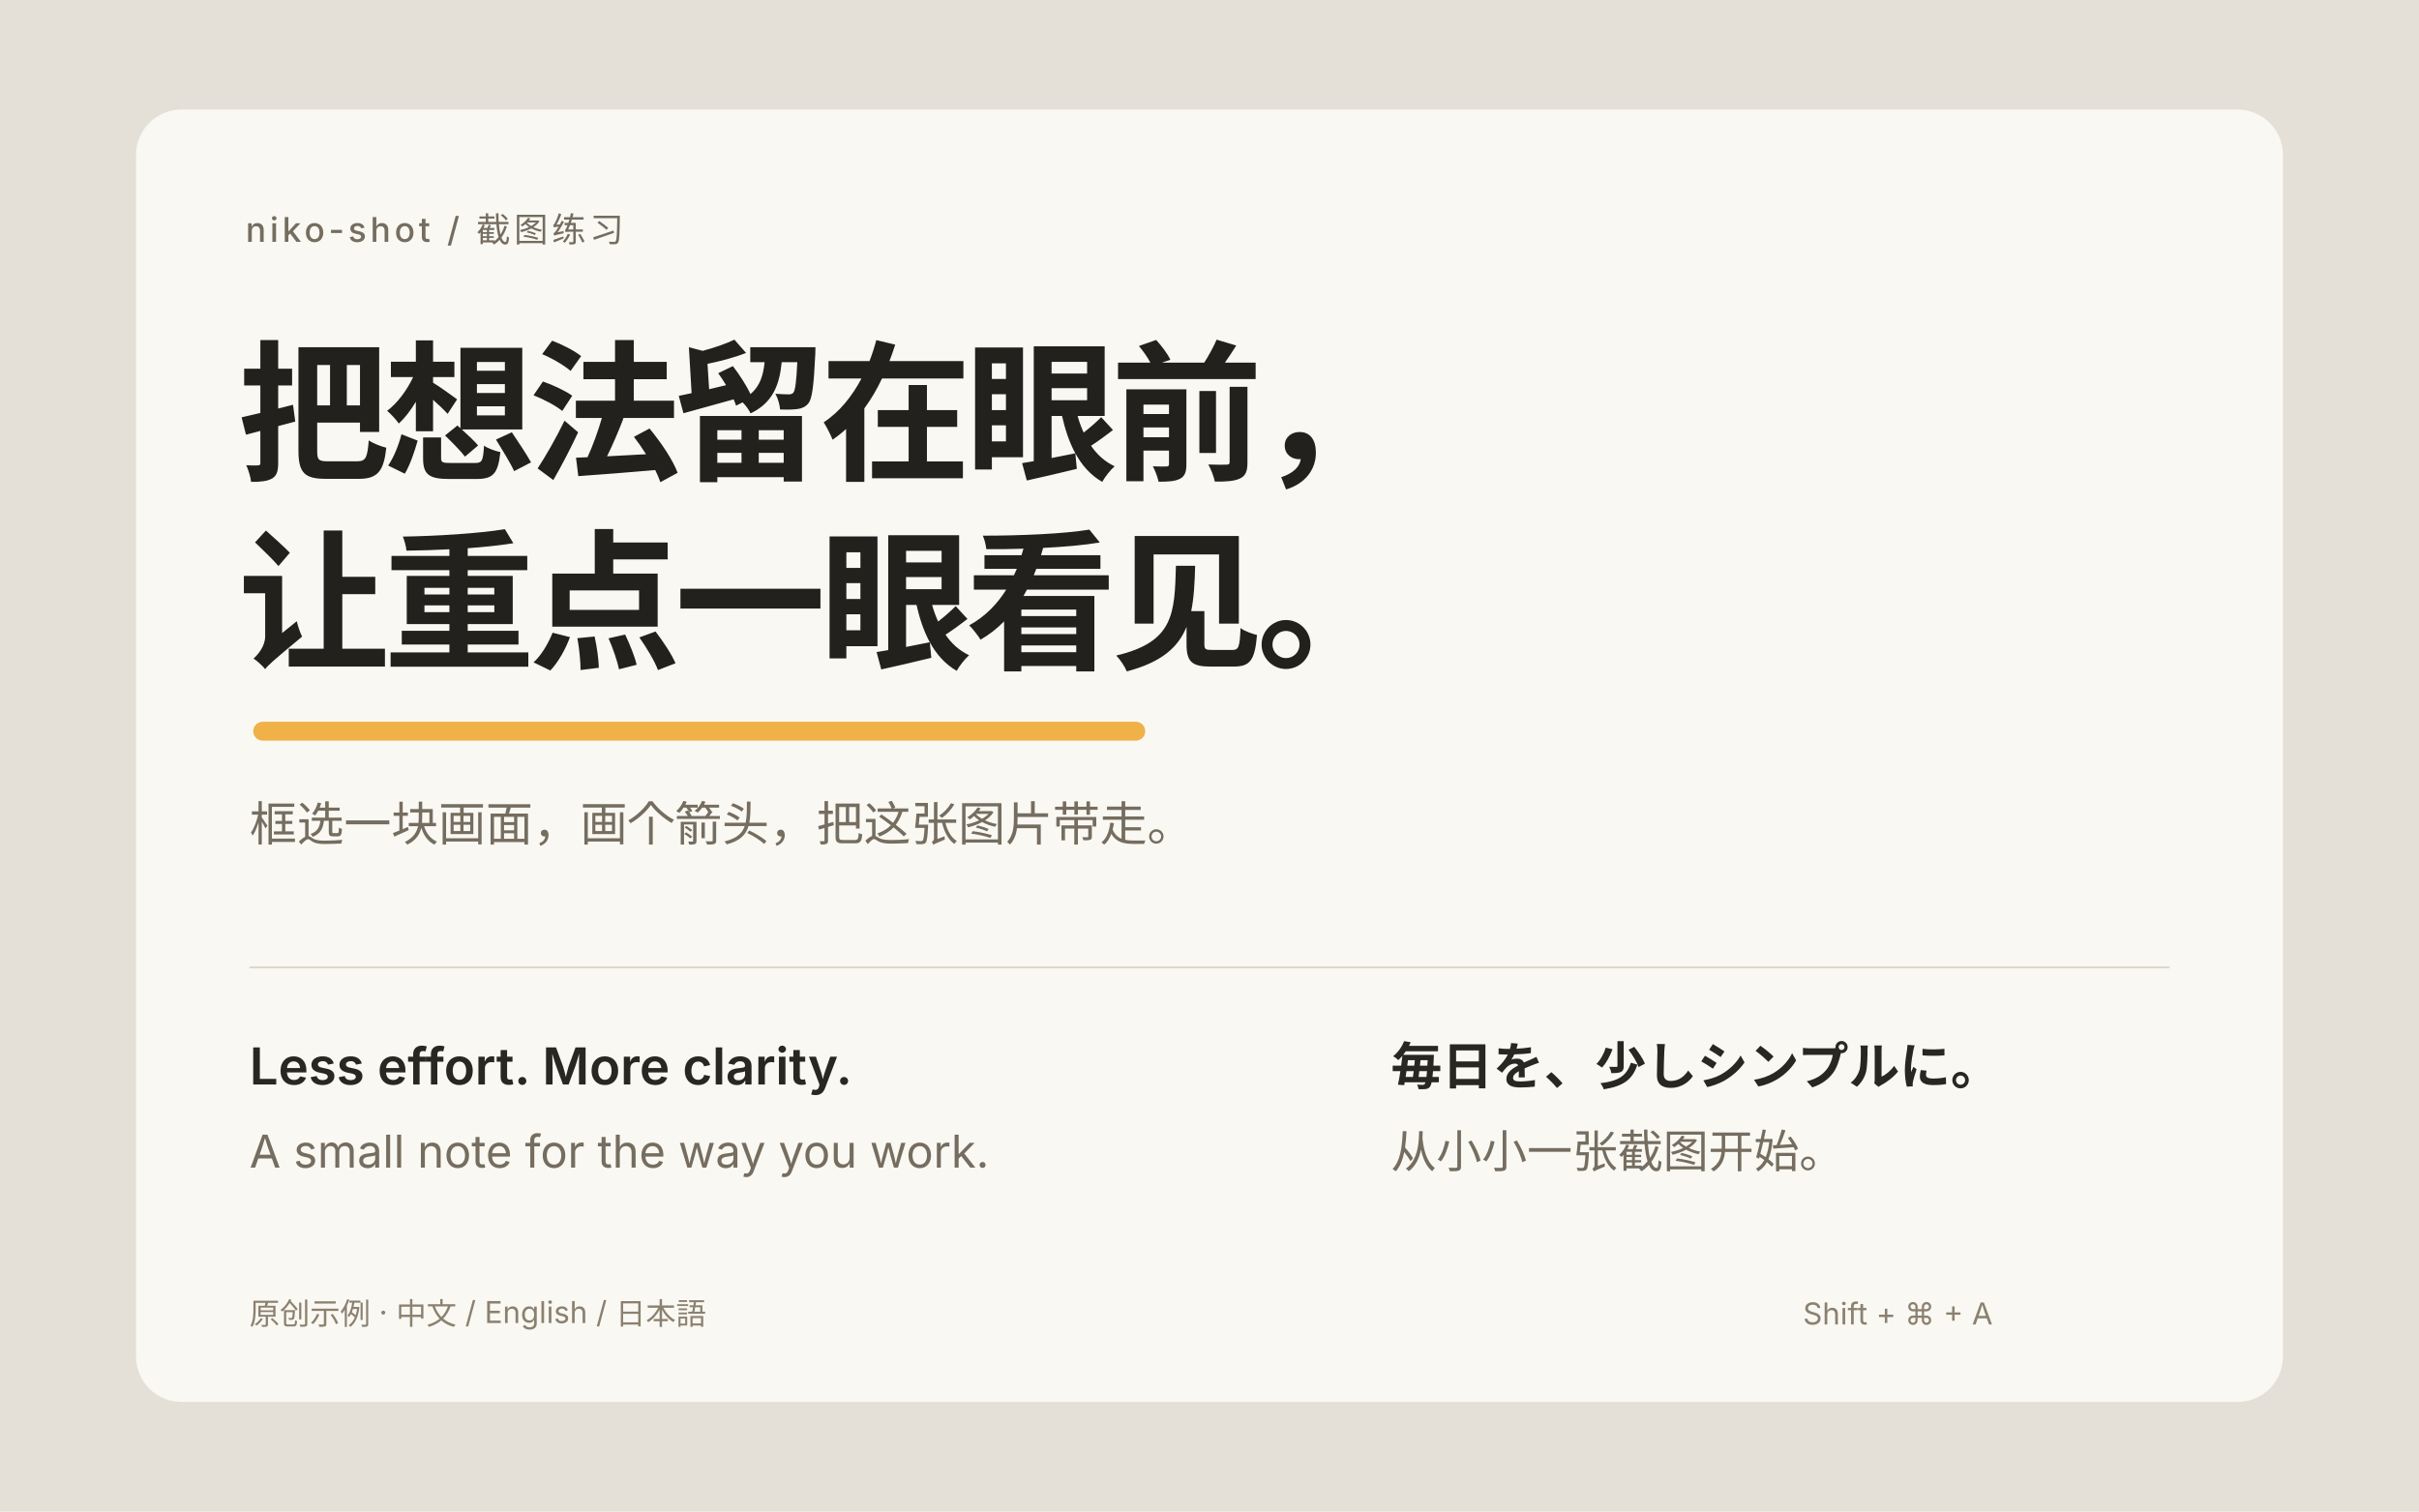
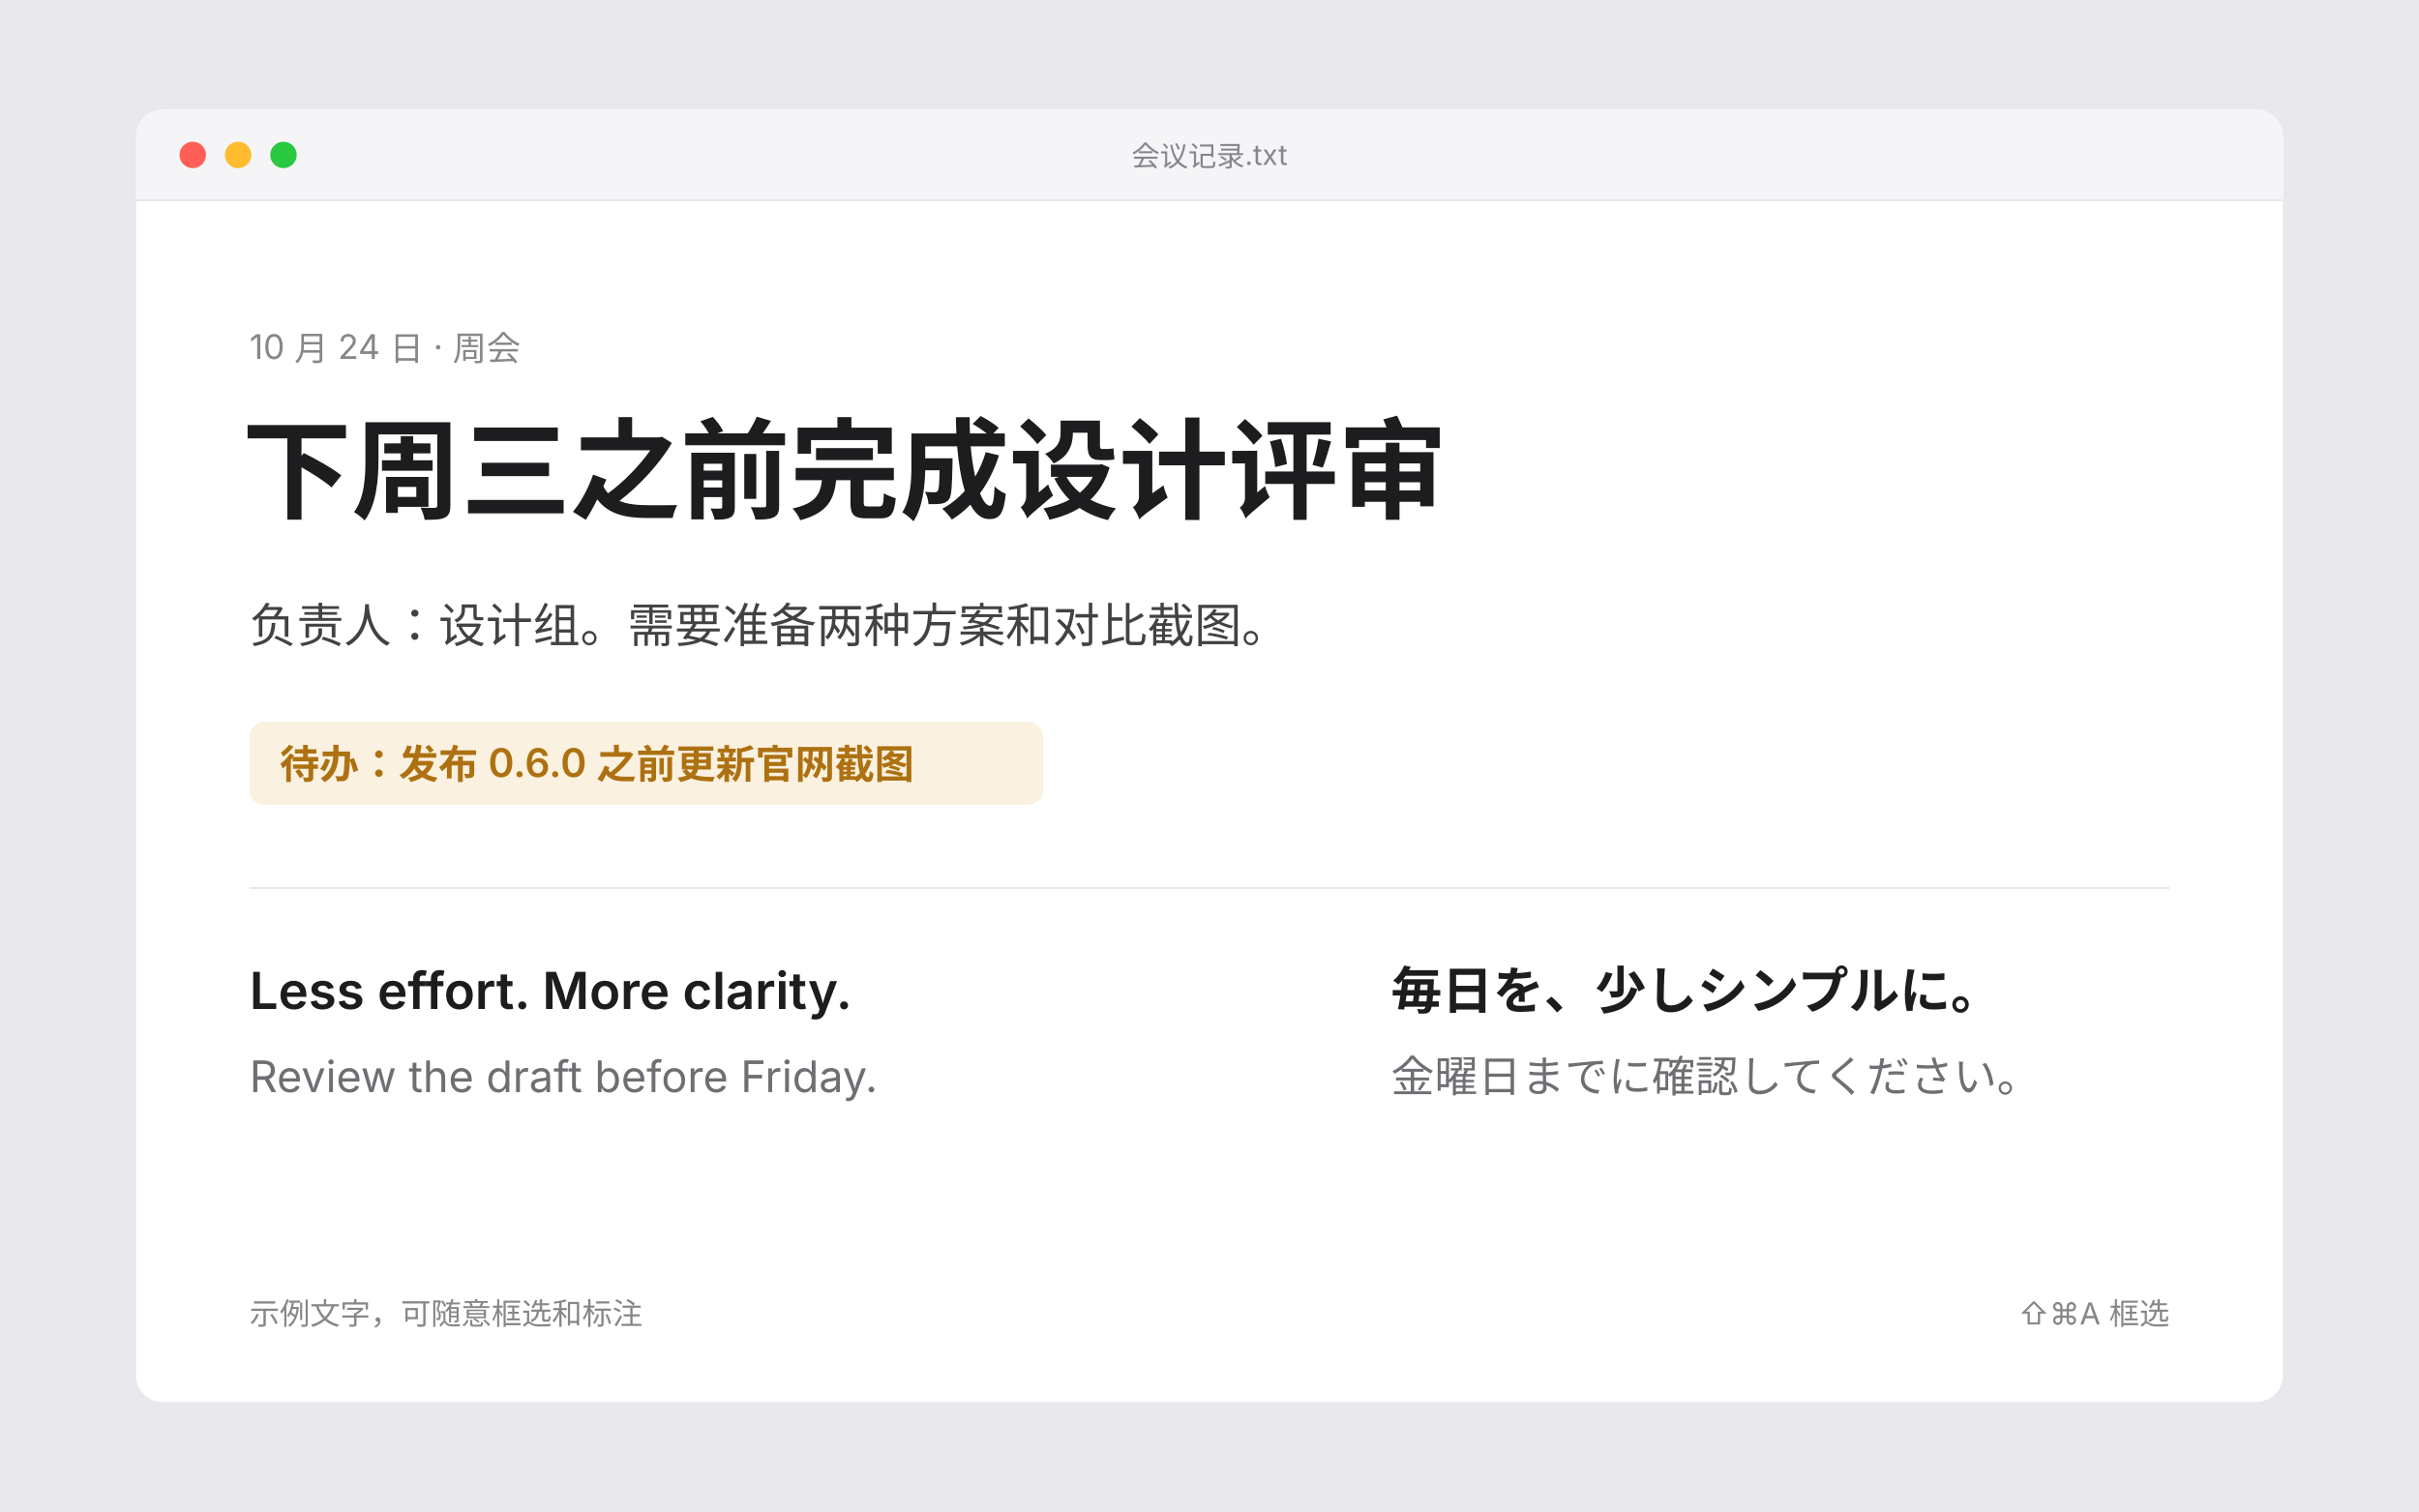
<svg xmlns="http://www.w3.org/2000/svg" width="1280" height="800" viewBox="0 0 1280 800" role="img" aria-labelledby="title desc">
-   <rect width="1280" height="800" fill="#e4e0d7" />
-   <rect x="72" y="58" width="1136" height="684" rx="24" fill="#faf8f2" />
+   <rect width="1280" height="800" fill="#e8e8ed" />
+   <rect x="72" y="58" width="1136" height="684" rx="14" fill="#ffffff" />
+   <path d="M72 72a14 14 0 0 1 14-14h1108a14 14 0 0 1 14 14v34H72z" fill="#f5f5f7" />
+   <circle cx="102" cy="82" r="7" fill="#ff5f57" />
+   <circle cx="126" cy="82" r="7" fill="#febc2e" />
+   <circle cx="150" cy="82" r="7" fill="#28c840" />
+   <path d="M72 106H1208" fill="none" stroke="#e5e5ea" stroke-width="1" />
  <g font-family="-apple-system,BlinkMacSystemFont,Segoe UI,PingFang SC,Hiragino Sans,sans-serif">
-     <text x="130" y="128" fill="#746d60" font-size="18" font-weight="500" letter-spacing="2">niko-shot / 截图练习</text>
-     <text x="126" y="248" fill="#22211e" font-size="80" font-weight="700" letter-spacing="-3">把想法留在眼前，</text>
-     <text x="126" y="348" fill="#22211e" font-size="80" font-weight="700" letter-spacing="-3">让重点一眼看见。</text>
-     <rect x="134" y="382" width="472" height="10" rx="5" fill="#efb148" />
-     <text x="132" y="445" fill="#756d60" font-size="25">框选一块画面，画个箭头，把这张图片带走。</text>
-     <text x="132" y="574" fill="#282722" font-size="27" font-weight="600">Less effort. More clarity.</text>
-     <text x="132" y="618" fill="#756d60" font-size="24">A small note for the way you work.</text>
-     <text x="736" y="574" fill="#282722" font-size="27" font-weight="600">毎日を、少しシンプルに。</text>
-     <text x="736" y="618" fill="#756d60" font-size="24">从小小一张截图开始。</text>
-     <text x="132" y="701" fill="#8b8170" font-size="16">原创示例 · 中文 / English / 日本語</text>
-     <text x="954" y="701" fill="#8b8170" font-size="16">Shift + ⌘ + A</text>
+     <text x="640" y="88" fill="#86868b" font-size="15" text-anchor="middle">会议记录.txt</text>
+     <text x="132" y="190" fill="#86868b" font-size="18">10 月 24 日 · 周会</text>
+     <text x="128" y="270" fill="#1d1d1f" font-size="58" font-weight="700">下周三之前完成设计评审</text>
+     <text x="132" y="340" fill="#424245" font-size="25">负责人：设计组。需要准备两种方案和对比截图。</text>
+     <rect x="132" y="382" width="420" height="44" rx="8" fill="#fbf1e0" />
+     <text x="148" y="412" fill="#ad7111" font-size="21" font-weight="600">待办：发布 0.6.0 之前更新官网截图</text>
+     <text x="132" y="534" fill="#1d1d1f" font-size="27" font-weight="600">Less effort. More clarity.</text>
+     <text x="132" y="578" fill="#6e6e73" font-size="23">Review the draft before Friday.</text>
+     <text x="736" y="534" fill="#1d1d1f" font-size="27" font-weight="600">毎日を、少しシンプルに。</text>
+     <text x="736" y="578" fill="#6e6e73" font-size="23">金曜日までに確認してください。</text>
+     <text x="132" y="701" fill="#86868b" font-size="16">示例文字，可随意框选和标注</text>
+     <text x="1148" y="701" fill="#86868b" font-size="16" text-anchor="end">⇧⌘A 框选</text>
  </g>
-   <path d="M132 512H1148" fill="none" stroke="#ddd6c8" stroke-width="1" />
+   <path d="M132 470H1148" fill="none" stroke="#e5e5ea" stroke-width="1" />
</svg>
